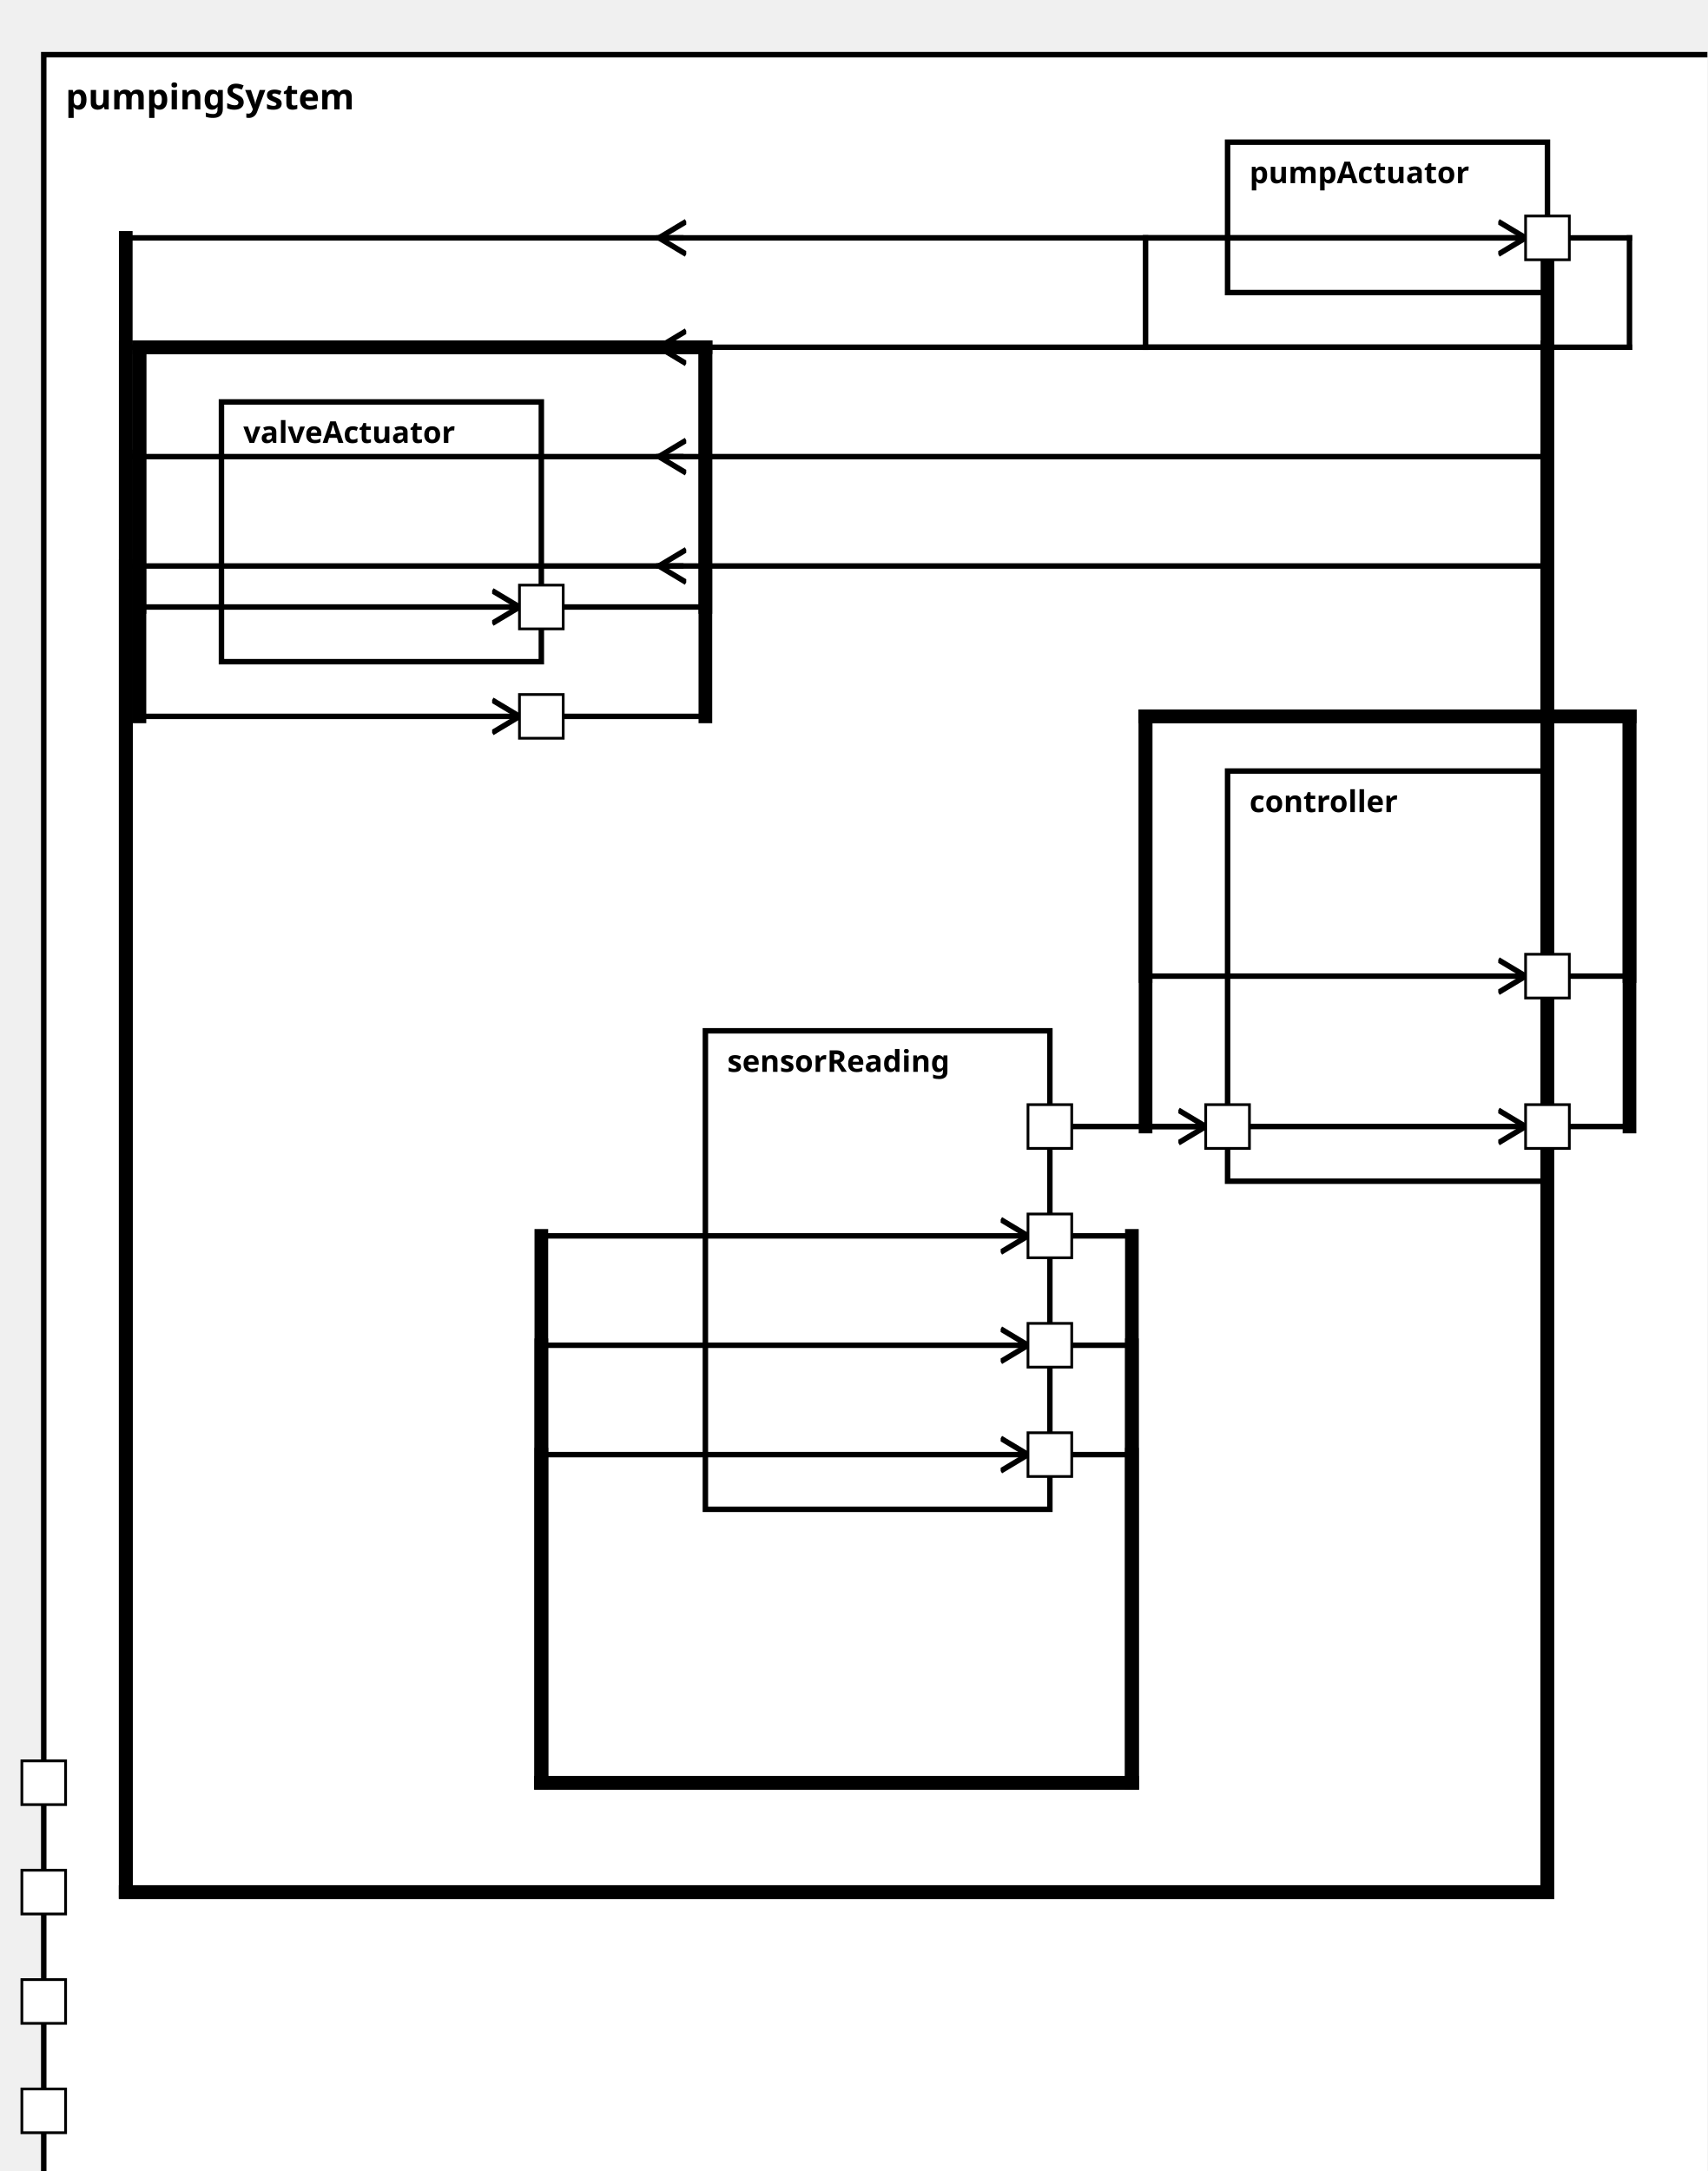
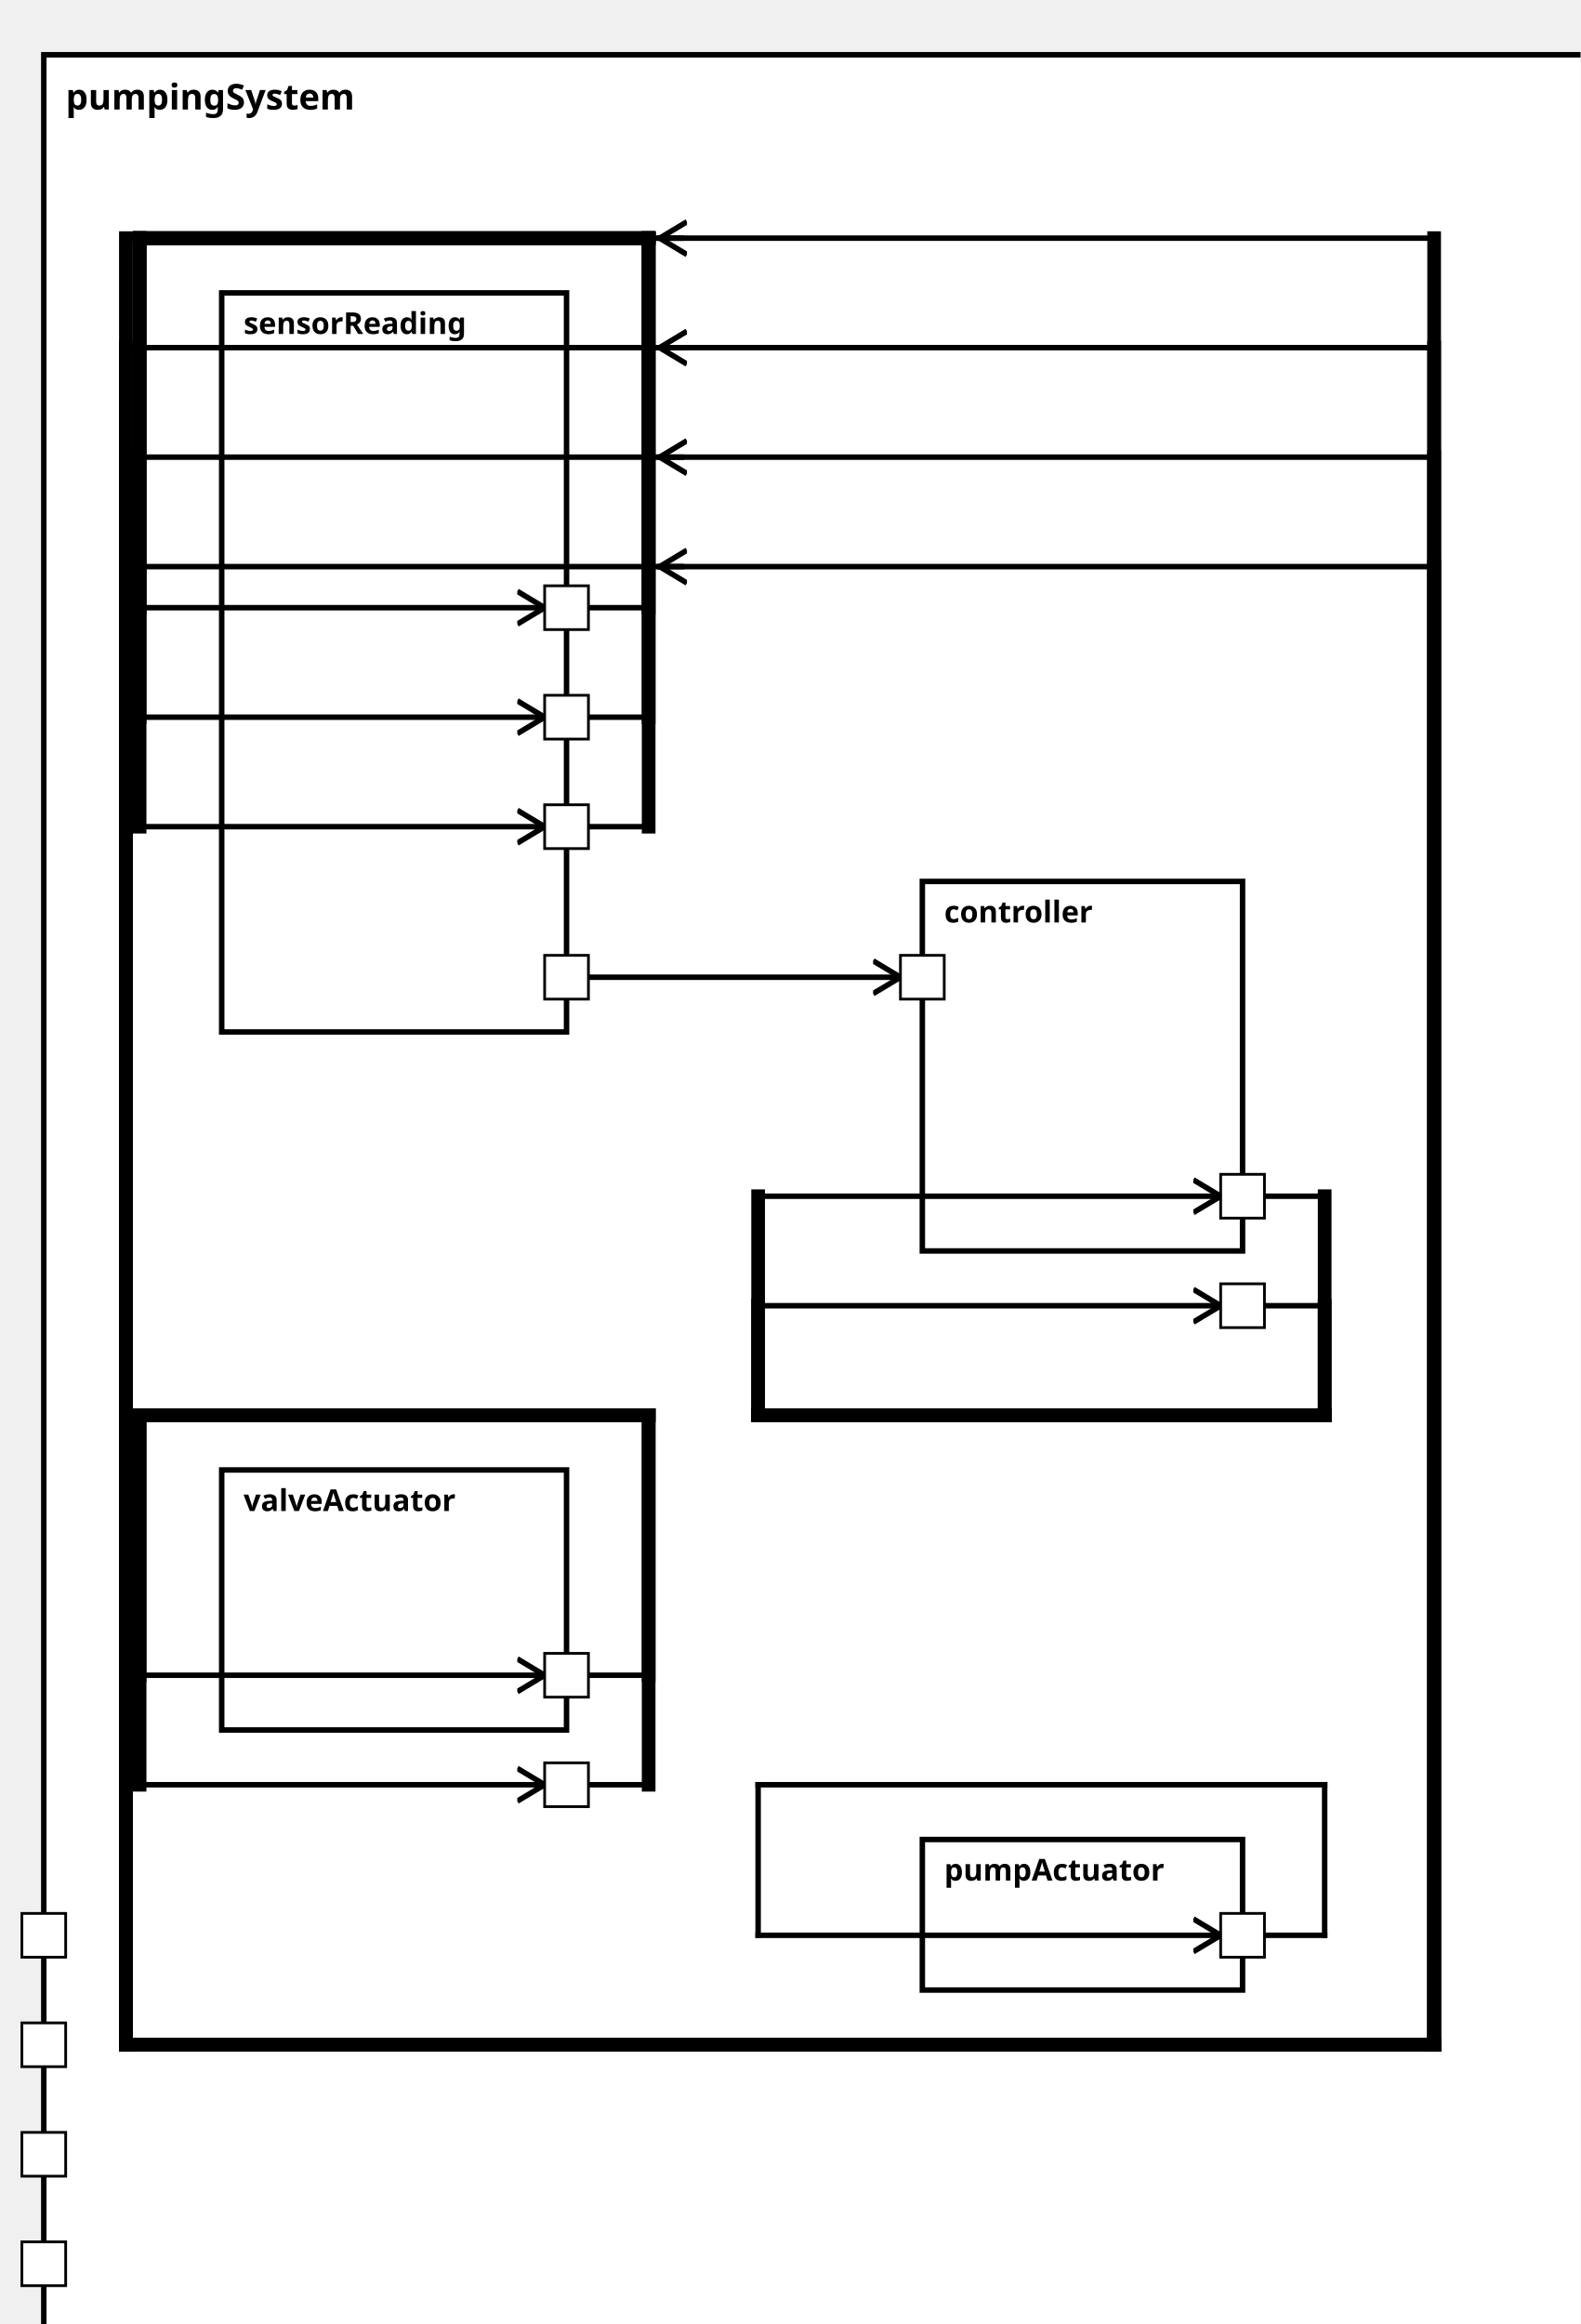
<svg xmlns="http://www.w3.org/2000/svg" xmlns:xlink="http://www.w3.org/1999/xlink" width="100%" height="100%" version="1.1">
  <svg version="1.1">
    <g transform="translate(16 20)">
-       <rect id="207" width="615" height="792" style="fill:white;stroke:black;stroke-width:2;fill-opacity:1.0;stroke-opacity:1.0" />
+       <rect id="207" width="568" height="847" style="fill:white;stroke:black;stroke-width:2;fill-opacity:1.0;stroke-opacity:1.0" />
      <text x="8" y="20" style="font-weight: bold" font-family="Verdana" font-size="13" fill="black">
            pumpingSystem
    </text>
    </g>
  </svg>
-   <g transform="translate(258 377)">
-     <rect data-name="pumpStationExample.pumpStation.pumpingSystem.sensorReading" id="210" width="126" height="175" style="fill:white;stroke:black;stroke-width:2;fill-opacity:1.0;stroke-opacity:1.0" />
+   <g transform="translate(81 107)">
+     <rect data-name="pumpStationExample.pumpStation.pumpingSystem.sensorReading" id="209" width="126" height="270" style="fill:white;stroke:black;stroke-width:2;fill-opacity:1.0;stroke-opacity:1.0" />
    <text x="8" y="15" alignment-baseline="middle" style="font-weight: bold" font-family="Verdana" font-size="11" fill="black">
    sensorReading
    </text>
  </g>
-   <g transform="translate(449 282)">
-     <rect data-name="pumpStationExample.pumpStation.pumpingSystem.controller" id="212" width="117" height="150" style="fill:white;stroke:black;stroke-width:2;fill-opacity:1.0;stroke-opacity:1.0" />
+   <g transform="translate(337 322)">
+     <rect data-name="pumpStationExample.pumpStation.pumpingSystem.controller" id="211" width="117" height="135" style="fill:white;stroke:black;stroke-width:2;fill-opacity:1.0;stroke-opacity:1.0" />
    <text x="8" y="15" alignment-baseline="middle" style="font-weight: bold" font-family="Verdana" font-size="11" fill="black">
    controller
    </text>
  </g>
-   <g transform="translate(449 52)">
-     <rect data-name="pumpStationExample.pumpStation.pumpingSystem.pumpActuator" id="211" width="117" height="55" style="fill:white;stroke:black;stroke-width:2;fill-opacity:1.0;stroke-opacity:1.0" />
+   <g transform="translate(337 672)">
+     <rect data-name="pumpStationExample.pumpStation.pumpingSystem.pumpActuator" id="212" width="117" height="55" style="fill:white;stroke:black;stroke-width:2;fill-opacity:1.0;stroke-opacity:1.0" />
    <text x="8" y="15" alignment-baseline="middle" style="font-weight: bold" font-family="Verdana" font-size="11" fill="black">
    pumpActuator
    </text>
  </g>
-   <g transform="translate(81 147)">
-     <rect data-name="pumpStationExample.pumpStation.pumpingSystem.valveActuator" id="209" width="117" height="95" style="fill:white;stroke:black;stroke-width:2;fill-opacity:1.0;stroke-opacity:1.0" />
+   <g transform="translate(81 537)">
+     <rect data-name="pumpStationExample.pumpStation.pumpingSystem.valveActuator" id="210" width="126" height="95" style="fill:white;stroke:black;stroke-width:2;fill-opacity:1.0;stroke-opacity:1.0" />
    <text x="8" y="15" alignment-baseline="middle" style="font-weight: bold" font-family="Verdana" font-size="11" fill="black">
    valveActuator
    </text>
  </g>
  <defs>
    <marker id="0,0,0" markerWidth="13" markerHeight="13" refX="5" refY="5" orient="auto">
      <polyline points="0,2 5,5 0,8" style="fill:none; stroke:rgb(0,0,0);                     stroke-width:1" />
    </marker>
  </defs>
-   <line stroke-linecap="square" x1="566" y1="87" x2="596" y2="87" style="stroke:rgb(0, 0,0);             stroke-width:2; " />
-   <line stroke-linecap="square" x1="596" y1="87" x2="596" y2="127" style="stroke:rgb(0, 0,0);             stroke-width:2; " />
-   <line stroke-linecap="square" x1="596" y1="127" x2="419" y2="127" style="stroke:rgb(0, 0,0);             stroke-width:2; " />
-   <line stroke-linecap="square" x1="419" y1="127" x2="419" y2="87" style="stroke:rgb(0, 0,0);             stroke-width:2; " />
-   <line stroke-linecap="square" x1="419" y1="87" x2="558" y2="87" style="stroke:rgb(0, 0,0);             stroke-width:2;                 marker-end: url(#0,0,0)             " />
-   <line stroke-linecap="square" x1="198" y1="222" x2="258" y2="222" style="stroke:rgb(0, 0,0);             stroke-width:2; " />
-   <line stroke-linecap="square" x1="258" y1="222" x2="258" y2="127" style="stroke:rgb(0, 0,0);             stroke-width:5; " />
-   <line stroke-linecap="square" x1="258" y1="127" x2="51" y2="127" style="stroke:rgb(0, 0,0);             stroke-width:5; " />
-   <line stroke-linecap="square" x1="51" y1="127" x2="51" y2="222" style="stroke:rgb(0, 0,0);             stroke-width:5; " />
-   <line stroke-linecap="square" x1="51" y1="222" x2="190" y2="222" style="stroke:rgb(0, 0,0);             stroke-width:2;                 marker-end: url(#0,0,0)             " />
-   <line stroke-linecap="square" x1="198" y1="262" x2="258" y2="262" style="stroke:rgb(0, 0,0);             stroke-width:2; " />
-   <line stroke-linecap="square" x1="258" y1="262" x2="258" y2="127" style="stroke:rgb(0, 0,0);             stroke-width:5; " />
-   <line stroke-linecap="square" x1="258" y1="127" x2="51" y2="127" style="stroke:rgb(0, 0,0);             stroke-width:5; " />
-   <line stroke-linecap="square" x1="51" y1="127" x2="51" y2="262" style="stroke:rgb(0, 0,0);             stroke-width:5; " />
-   <line stroke-linecap="square" x1="51" y1="262" x2="190" y2="262" style="stroke:rgb(0, 0,0);             stroke-width:2;                 marker-end: url(#0,0,0)             " />
+   <line stroke-linecap="square" x1="454" y1="707" x2="484" y2="707" style="stroke:rgb(0, 0,0);             stroke-width:2; " />
+   <line stroke-linecap="square" x1="484" y1="707" x2="484" y2="652" style="stroke:rgb(0, 0,0);             stroke-width:2; " />
+   <line stroke-linecap="square" x1="484" y1="652" x2="277" y2="652" style="stroke:rgb(0, 0,0);             stroke-width:2; " />
+   <line stroke-linecap="square" x1="277" y1="652" x2="277" y2="707" style="stroke:rgb(0, 0,0);             stroke-width:2; " />
+   <line stroke-linecap="square" x1="277" y1="707" x2="446" y2="707" style="stroke:rgb(0, 0,0);             stroke-width:2;                 marker-end: url(#0,0,0)             " />
+   <line stroke-linecap="square" x1="207" y1="612" x2="237" y2="612" style="stroke:rgb(0, 0,0);             stroke-width:2; " />
+   <line stroke-linecap="square" x1="237" y1="612" x2="237" y2="517" style="stroke:rgb(0, 0,0);             stroke-width:5; " />
+   <line stroke-linecap="square" x1="237" y1="517" x2="51" y2="517" style="stroke:rgb(0, 0,0);             stroke-width:5; " />
+   <line stroke-linecap="square" x1="51" y1="517" x2="51" y2="612" style="stroke:rgb(0, 0,0);             stroke-width:5; " />
+   <line stroke-linecap="square" x1="51" y1="612" x2="199" y2="612" style="stroke:rgb(0, 0,0);             stroke-width:2;                 marker-end: url(#0,0,0)             " />
+   <line stroke-linecap="square" x1="207" y1="652" x2="237" y2="652" style="stroke:rgb(0, 0,0);             stroke-width:2; " />
+   <line stroke-linecap="square" x1="237" y1="652" x2="237" y2="517" style="stroke:rgb(0, 0,0);             stroke-width:5; " />
+   <line stroke-linecap="square" x1="237" y1="517" x2="51" y2="517" style="stroke:rgb(0, 0,0);             stroke-width:5; " />
+   <line stroke-linecap="square" x1="51" y1="517" x2="51" y2="652" style="stroke:rgb(0, 0,0);             stroke-width:5; " />
+   <line stroke-linecap="square" x1="51" y1="652" x2="199" y2="652" style="stroke:rgb(0, 0,0);             stroke-width:2;                 marker-end: url(#0,0,0)             " />
  <line stroke-linecap="square" x1="249" y1="207" x2="46" y2="207" style="stroke:rgb(0, 0,0);             stroke-width:2; " />
-   <line stroke-linecap="square" x1="46" y1="207" x2="46" y2="692" style="stroke:rgb(0, 0,0);             stroke-width:5; " />
-   <line stroke-linecap="square" x1="46" y1="692" x2="566" y2="692" style="stroke:rgb(0, 0,0);             stroke-width:5; " />
-   <line stroke-linecap="square" x1="566" y1="692" x2="566" y2="207" style="stroke:rgb(0, 0,0);             stroke-width:5; " />
-   <line stroke-linecap="square" x1="566" y1="207" x2="241" y2="207" style="stroke:rgb(0, 0,0);             stroke-width:2;                 marker-end: url(#0,0,0)             " />
+   <line stroke-linecap="square" x1="46" y1="207" x2="46" y2="747" style="stroke:rgb(0, 0,0);             stroke-width:5; " />
+   <line stroke-linecap="square" x1="46" y1="747" x2="524" y2="747" style="stroke:rgb(0, 0,0);             stroke-width:5; " />
+   <line stroke-linecap="square" x1="524" y1="747" x2="524" y2="207" style="stroke:rgb(0, 0,0);             stroke-width:5; " />
+   <line stroke-linecap="square" x1="524" y1="207" x2="241" y2="207" style="stroke:rgb(0, 0,0);             stroke-width:2;                 marker-end: url(#0,0,0)             " />
  <line stroke-linecap="square" x1="249" y1="167" x2="46" y2="167" style="stroke:rgb(0, 0,0);             stroke-width:2; " />
-   <line stroke-linecap="square" x1="46" y1="167" x2="46" y2="692" style="stroke:rgb(0, 0,0);             stroke-width:5; " />
-   <line stroke-linecap="square" x1="46" y1="692" x2="566" y2="692" style="stroke:rgb(0, 0,0);             stroke-width:5; " />
-   <line stroke-linecap="square" x1="566" y1="692" x2="566" y2="167" style="stroke:rgb(0, 0,0);             stroke-width:5; " />
-   <line stroke-linecap="square" x1="566" y1="167" x2="241" y2="167" style="stroke:rgb(0, 0,0);             stroke-width:2;                 marker-end: url(#0,0,0)             " />
+   <line stroke-linecap="square" x1="46" y1="167" x2="46" y2="747" style="stroke:rgb(0, 0,0);             stroke-width:5; " />
+   <line stroke-linecap="square" x1="46" y1="747" x2="524" y2="747" style="stroke:rgb(0, 0,0);             stroke-width:5; " />
+   <line stroke-linecap="square" x1="524" y1="747" x2="524" y2="167" style="stroke:rgb(0, 0,0);             stroke-width:5; " />
+   <line stroke-linecap="square" x1="524" y1="167" x2="241" y2="167" style="stroke:rgb(0, 0,0);             stroke-width:2;                 marker-end: url(#0,0,0)             " />
  <line stroke-linecap="square" x1="249" y1="87" x2="46" y2="87" style="stroke:rgb(0, 0,0);             stroke-width:2; " />
-   <line stroke-linecap="square" x1="46" y1="87" x2="46" y2="692" style="stroke:rgb(0, 0,0);             stroke-width:5; " />
-   <line stroke-linecap="square" x1="46" y1="692" x2="566" y2="692" style="stroke:rgb(0, 0,0);             stroke-width:5; " />
-   <line stroke-linecap="square" x1="566" y1="692" x2="566" y2="87" style="stroke:rgb(0, 0,0);             stroke-width:5; " />
-   <line stroke-linecap="square" x1="566" y1="87" x2="241" y2="87" style="stroke:rgb(0, 0,0);             stroke-width:2;                 marker-end: url(#0,0,0)             " />
+   <line stroke-linecap="square" x1="46" y1="87" x2="46" y2="747" style="stroke:rgb(0, 0,0);             stroke-width:5; " />
+   <line stroke-linecap="square" x1="46" y1="747" x2="524" y2="747" style="stroke:rgb(0, 0,0);             stroke-width:5; " />
+   <line stroke-linecap="square" x1="524" y1="747" x2="524" y2="87" style="stroke:rgb(0, 0,0);             stroke-width:5; " />
+   <line stroke-linecap="square" x1="524" y1="87" x2="241" y2="87" style="stroke:rgb(0, 0,0);             stroke-width:2;                 marker-end: url(#0,0,0)             " />
  <line stroke-linecap="square" x1="249" y1="127" x2="46" y2="127" style="stroke:rgb(0, 0,0);             stroke-width:2; " />
-   <line stroke-linecap="square" x1="46" y1="127" x2="46" y2="692" style="stroke:rgb(0, 0,0);             stroke-width:5; " />
-   <line stroke-linecap="square" x1="46" y1="692" x2="566" y2="692" style="stroke:rgb(0, 0,0);             stroke-width:5; " />
-   <line stroke-linecap="square" x1="566" y1="692" x2="566" y2="127" style="stroke:rgb(0, 0,0);             stroke-width:5; " />
-   <line stroke-linecap="square" x1="566" y1="127" x2="241" y2="127" style="stroke:rgb(0, 0,0);             stroke-width:2;                 marker-end: url(#0,0,0)             " />
-   <line stroke-linecap="square" x1="384" y1="452" x2="414" y2="452" style="stroke:rgb(0, 0,0);             stroke-width:2; " />
-   <line stroke-linecap="square" x1="414" y1="452" x2="414" y2="652" style="stroke:rgb(0, 0,0);             stroke-width:5; " />
-   <line stroke-linecap="square" x1="414" y1="652" x2="198" y2="652" style="stroke:rgb(0, 0,0);             stroke-width:5; " />
-   <line stroke-linecap="square" x1="198" y1="652" x2="198" y2="452" style="stroke:rgb(0, 0,0);             stroke-width:5; " />
-   <line stroke-linecap="square" x1="198" y1="452" x2="376" y2="452" style="stroke:rgb(0, 0,0);             stroke-width:2;                 marker-end: url(#0,0,0)             " />
-   <line stroke-linecap="square" x1="384" y1="412" x2="441" y2="412" style="stroke:rgb(0, 0,0);             stroke-width:2;                 marker-end: url(#0,0,0)             " />
-   <line stroke-linecap="square" x1="384" y1="492" x2="414" y2="492" style="stroke:rgb(0, 0,0);             stroke-width:2; " />
-   <line stroke-linecap="square" x1="414" y1="492" x2="414" y2="652" style="stroke:rgb(0, 0,0);             stroke-width:5; " />
-   <line stroke-linecap="square" x1="414" y1="652" x2="198" y2="652" style="stroke:rgb(0, 0,0);             stroke-width:5; " />
-   <line stroke-linecap="square" x1="198" y1="652" x2="198" y2="492" style="stroke:rgb(0, 0,0);             stroke-width:5; " />
-   <line stroke-linecap="square" x1="198" y1="492" x2="376" y2="492" style="stroke:rgb(0, 0,0);             stroke-width:2;                 marker-end: url(#0,0,0)             " />
-   <line stroke-linecap="square" x1="384" y1="532" x2="414" y2="532" style="stroke:rgb(0, 0,0);             stroke-width:2; " />
-   <line stroke-linecap="square" x1="414" y1="532" x2="414" y2="652" style="stroke:rgb(0, 0,0);             stroke-width:5; " />
-   <line stroke-linecap="square" x1="414" y1="652" x2="198" y2="652" style="stroke:rgb(0, 0,0);             stroke-width:5; " />
-   <line stroke-linecap="square" x1="198" y1="652" x2="198" y2="532" style="stroke:rgb(0, 0,0);             stroke-width:5; " />
-   <line stroke-linecap="square" x1="198" y1="532" x2="376" y2="532" style="stroke:rgb(0, 0,0);             stroke-width:2;                 marker-end: url(#0,0,0)             " />
-   <line stroke-linecap="square" x1="566" y1="357" x2="596" y2="357" style="stroke:rgb(0, 0,0);             stroke-width:2; " />
-   <line stroke-linecap="square" x1="596" y1="357" x2="596" y2="262" style="stroke:rgb(0, 0,0);             stroke-width:5; " />
-   <line stroke-linecap="square" x1="596" y1="262" x2="419" y2="262" style="stroke:rgb(0, 0,0);             stroke-width:5; " />
-   <line stroke-linecap="square" x1="419" y1="262" x2="419" y2="357" style="stroke:rgb(0, 0,0);             stroke-width:5; " />
-   <line stroke-linecap="square" x1="419" y1="357" x2="558" y2="357" style="stroke:rgb(0, 0,0);             stroke-width:2;                 marker-end: url(#0,0,0)             " />
-   <line stroke-linecap="square" x1="566" y1="412" x2="596" y2="412" style="stroke:rgb(0, 0,0);             stroke-width:2; " />
-   <line stroke-linecap="square" x1="596" y1="412" x2="596" y2="262" style="stroke:rgb(0, 0,0);             stroke-width:5; " />
-   <line stroke-linecap="square" x1="596" y1="262" x2="419" y2="262" style="stroke:rgb(0, 0,0);             stroke-width:5; " />
-   <line stroke-linecap="square" x1="419" y1="262" x2="419" y2="412" style="stroke:rgb(0, 0,0);             stroke-width:5; " />
-   <line stroke-linecap="square" x1="419" y1="412" x2="558" y2="412" style="stroke:rgb(0, 0,0);             stroke-width:2;                 marker-end: url(#0,0,0)             " />
+   <line stroke-linecap="square" x1="46" y1="127" x2="46" y2="747" style="stroke:rgb(0, 0,0);             stroke-width:5; " />
+   <line stroke-linecap="square" x1="46" y1="747" x2="524" y2="747" style="stroke:rgb(0, 0,0);             stroke-width:5; " />
+   <line stroke-linecap="square" x1="524" y1="747" x2="524" y2="127" style="stroke:rgb(0, 0,0);             stroke-width:5; " />
+   <line stroke-linecap="square" x1="524" y1="127" x2="241" y2="127" style="stroke:rgb(0, 0,0);             stroke-width:2;                 marker-end: url(#0,0,0)             " />
+   <line stroke-linecap="square" x1="207" y1="222" x2="237" y2="222" style="stroke:rgb(0, 0,0);             stroke-width:2; " />
+   <line stroke-linecap="square" x1="237" y1="222" x2="237" y2="87" style="stroke:rgb(0, 0,0);             stroke-width:5; " />
+   <line stroke-linecap="square" x1="237" y1="87" x2="51" y2="87" style="stroke:rgb(0, 0,0);             stroke-width:5; " />
+   <line stroke-linecap="square" x1="51" y1="87" x2="51" y2="222" style="stroke:rgb(0, 0,0);             stroke-width:5; " />
+   <line stroke-linecap="square" x1="51" y1="222" x2="199" y2="222" style="stroke:rgb(0, 0,0);             stroke-width:2;                 marker-end: url(#0,0,0)             " />
+   <line stroke-linecap="square" x1="207" y1="357" x2="329" y2="357" style="stroke:rgb(0, 0,0);             stroke-width:2;                 marker-end: url(#0,0,0)             " />
+   <line stroke-linecap="square" x1="207" y1="262" x2="237" y2="262" style="stroke:rgb(0, 0,0);             stroke-width:2; " />
+   <line stroke-linecap="square" x1="237" y1="262" x2="237" y2="87" style="stroke:rgb(0, 0,0);             stroke-width:5; " />
+   <line stroke-linecap="square" x1="237" y1="87" x2="51" y2="87" style="stroke:rgb(0, 0,0);             stroke-width:5; " />
+   <line stroke-linecap="square" x1="51" y1="87" x2="51" y2="262" style="stroke:rgb(0, 0,0);             stroke-width:5; " />
+   <line stroke-linecap="square" x1="51" y1="262" x2="199" y2="262" style="stroke:rgb(0, 0,0);             stroke-width:2;                 marker-end: url(#0,0,0)             " />
+   <line stroke-linecap="square" x1="207" y1="302" x2="237" y2="302" style="stroke:rgb(0, 0,0);             stroke-width:2; " />
+   <line stroke-linecap="square" x1="237" y1="302" x2="237" y2="87" style="stroke:rgb(0, 0,0);             stroke-width:5; " />
+   <line stroke-linecap="square" x1="237" y1="87" x2="51" y2="87" style="stroke:rgb(0, 0,0);             stroke-width:5; " />
+   <line stroke-linecap="square" x1="51" y1="87" x2="51" y2="302" style="stroke:rgb(0, 0,0);             stroke-width:5; " />
+   <line stroke-linecap="square" x1="51" y1="302" x2="199" y2="302" style="stroke:rgb(0, 0,0);             stroke-width:2;                 marker-end: url(#0,0,0)             " />
+   <line stroke-linecap="square" x1="454" y1="437" x2="484" y2="437" style="stroke:rgb(0, 0,0);             stroke-width:2; " />
+   <line stroke-linecap="square" x1="484" y1="437" x2="484" y2="517" style="stroke:rgb(0, 0,0);             stroke-width:5; " />
+   <line stroke-linecap="square" x1="484" y1="517" x2="277" y2="517" style="stroke:rgb(0, 0,0);             stroke-width:5; " />
+   <line stroke-linecap="square" x1="277" y1="517" x2="277" y2="437" style="stroke:rgb(0, 0,0);             stroke-width:5; " />
+   <line stroke-linecap="square" x1="277" y1="437" x2="446" y2="437" style="stroke:rgb(0, 0,0);             stroke-width:2;                 marker-end: url(#0,0,0)             " />
+   <line stroke-linecap="square" x1="454" y1="477" x2="484" y2="477" style="stroke:rgb(0, 0,0);             stroke-width:2; " />
+   <line stroke-linecap="square" x1="484" y1="477" x2="484" y2="517" style="stroke:rgb(0, 0,0);             stroke-width:5; " />
+   <line stroke-linecap="square" x1="484" y1="517" x2="277" y2="517" style="stroke:rgb(0, 0,0);             stroke-width:5; " />
+   <line stroke-linecap="square" x1="277" y1="517" x2="277" y2="477" style="stroke:rgb(0, 0,0);             stroke-width:5; " />
+   <line stroke-linecap="square" x1="277" y1="477" x2="446" y2="477" style="stroke:rgb(0, 0,0);             stroke-width:2;                 marker-end: url(#0,0,0)             " />
  <defs>
    <rect id="port" x="0" y="0" width="16" height="16" style="fill:white;stroke:rgb(0,0,0);stroke-width:1;fill-opacity:1.0;stroke-opacity:1.0" />
  </defs>
-   <use x="8" y="684" xlink:href="#port" />
-   <text text-anchor="end" alignment-baseline="middle" x="4" y="694" transform="rotate(0,4,694)" style="font-weight: regular" font-family="Verdana" font-size="9" fill="black">
+   <use x="8" y="739" xlink:href="#port" />
+   <text text-anchor="end" alignment-baseline="middle" x="4" y="749" transform="rotate(0,4,749)" style="font-weight: regular" font-family="Verdana" font-size="9" fill="black">

</text>
-   <use x="8" y="644" xlink:href="#port" />
-   <text text-anchor="end" alignment-baseline="middle" x="4" y="654" transform="rotate(0,4,654)" style="font-weight: regular" font-family="Verdana" font-size="9" fill="black">
+   <use x="8" y="699" xlink:href="#port" />
+   <text text-anchor="end" alignment-baseline="middle" x="4" y="709" transform="rotate(0,4,709)" style="font-weight: regular" font-family="Verdana" font-size="9" fill="black">

</text>
-   <use x="8" y="764" xlink:href="#port" />
-   <text text-anchor="end" alignment-baseline="middle" x="4" y="774" transform="rotate(0,4,774)" style="font-weight: regular" font-family="Verdana" font-size="9" fill="black">
+   <use x="8" y="819" xlink:href="#port" />
+   <text text-anchor="end" alignment-baseline="middle" x="4" y="829" transform="rotate(0,4,829)" style="font-weight: regular" font-family="Verdana" font-size="9" fill="black">

</text>
-   <use x="8" y="724" xlink:href="#port" />
-   <text text-anchor="end" alignment-baseline="middle" x="4" y="734" transform="rotate(0,4,734)" style="font-weight: regular" font-family="Verdana" font-size="9" fill="black">
+   <use x="8" y="779" xlink:href="#port" />
+   <text text-anchor="end" alignment-baseline="middle" x="4" y="789" transform="rotate(0,4,789)" style="font-weight: regular" font-family="Verdana" font-size="9" fill="black">

</text>
-   <use x="376" y="444" xlink:href="#port" />
-   <text text-anchor="end" alignment-baseline="middle" x="373" y="454" transform="rotate(0,373,454)" style="font-weight: regular" font-family="Verdana" font-size="9" fill="black">
+   <use x="199" y="214" xlink:href="#port" />
+   <text text-anchor="end" alignment-baseline="middle" x="196" y="224" transform="rotate(0,196,224)" style="font-weight: regular" font-family="Verdana" font-size="9" fill="black">

</text>
-   <use x="376" y="404" xlink:href="#port" />
-   <text text-anchor="end" alignment-baseline="middle" x="373" y="414" transform="rotate(0,373,414)" style="font-weight: regular" font-family="Verdana" font-size="9" fill="black">
+   <use x="199" y="349" xlink:href="#port" />
+   <text text-anchor="end" alignment-baseline="middle" x="196" y="359" transform="rotate(0,196,359)" style="font-weight: regular" font-family="Verdana" font-size="9" fill="black">

</text>
-   <use x="376" y="524" xlink:href="#port" />
-   <text text-anchor="end" alignment-baseline="middle" x="373" y="534" transform="rotate(0,373,534)" style="font-weight: regular" font-family="Verdana" font-size="9" fill="black">
+   <use x="199" y="294" xlink:href="#port" />
+   <text text-anchor="end" alignment-baseline="middle" x="196" y="304" transform="rotate(0,196,304)" style="font-weight: regular" font-family="Verdana" font-size="9" fill="black">

</text>
-   <use x="376" y="484" xlink:href="#port" />
-   <text text-anchor="end" alignment-baseline="middle" x="373" y="494" transform="rotate(0,373,494)" style="font-weight: regular" font-family="Verdana" font-size="9" fill="black">
+   <use x="199" y="254" xlink:href="#port" />
+   <text text-anchor="end" alignment-baseline="middle" x="196" y="264" transform="rotate(0,196,264)" style="font-weight: regular" font-family="Verdana" font-size="9" fill="black">

</text>
-   <use x="441" y="404" xlink:href="#port" />
-   <text text-anchor="start" alignment-baseline="middle" x="460" y="414" transform="rotate(0,460,414)" style="font-weight: regular" font-family="Verdana" font-size="9" fill="black">
+   <use x="329" y="349" xlink:href="#port" />
+   <text text-anchor="start" alignment-baseline="middle" x="348" y="359" transform="rotate(0,348,359)" style="font-weight: regular" font-family="Verdana" font-size="9" fill="black">

</text>
-   <use x="558" y="349" xlink:href="#port" />
-   <text text-anchor="end" alignment-baseline="middle" x="555" y="359" transform="rotate(0,555,359)" style="font-weight: regular" font-family="Verdana" font-size="9" fill="black">
+   <use x="446" y="429" xlink:href="#port" />
+   <text text-anchor="end" alignment-baseline="middle" x="443" y="439" transform="rotate(0,443,439)" style="font-weight: regular" font-family="Verdana" font-size="9" fill="black">

</text>
-   <use x="558" y="404" xlink:href="#port" />
-   <text text-anchor="end" alignment-baseline="middle" x="555" y="414" transform="rotate(0,555,414)" style="font-weight: regular" font-family="Verdana" font-size="9" fill="black">
+   <use x="446" y="469" xlink:href="#port" />
+   <text text-anchor="end" alignment-baseline="middle" x="443" y="479" transform="rotate(0,443,479)" style="font-weight: regular" font-family="Verdana" font-size="9" fill="black">

</text>
-   <use x="558" y="79" xlink:href="#port" />
-   <text text-anchor="end" alignment-baseline="middle" x="555" y="89" transform="rotate(0,555,89)" style="font-weight: regular" font-family="Verdana" font-size="9" fill="black">
+   <use x="446" y="699" xlink:href="#port" />
+   <text text-anchor="end" alignment-baseline="middle" x="443" y="709" transform="rotate(0,443,709)" style="font-weight: regular" font-family="Verdana" font-size="9" fill="black">

</text>
-   <use x="190" y="214" xlink:href="#port" />
-   <text text-anchor="end" alignment-baseline="middle" x="187" y="224" transform="rotate(0,187,224)" style="font-weight: regular" font-family="Verdana" font-size="9" fill="black">
+   <use x="199" y="604" xlink:href="#port" />
+   <text text-anchor="end" alignment-baseline="middle" x="196" y="614" transform="rotate(0,196,614)" style="font-weight: regular" font-family="Verdana" font-size="9" fill="black">

</text>
-   <use x="190" y="254" xlink:href="#port" />
-   <text text-anchor="end" alignment-baseline="middle" x="187" y="264" transform="rotate(0,187,264)" style="font-weight: regular" font-family="Verdana" font-size="9" fill="black">
+   <use x="199" y="644" xlink:href="#port" />
+   <text text-anchor="end" alignment-baseline="middle" x="196" y="654" transform="rotate(0,196,654)" style="font-weight: regular" font-family="Verdana" font-size="9" fill="black">

</text>
</svg>
